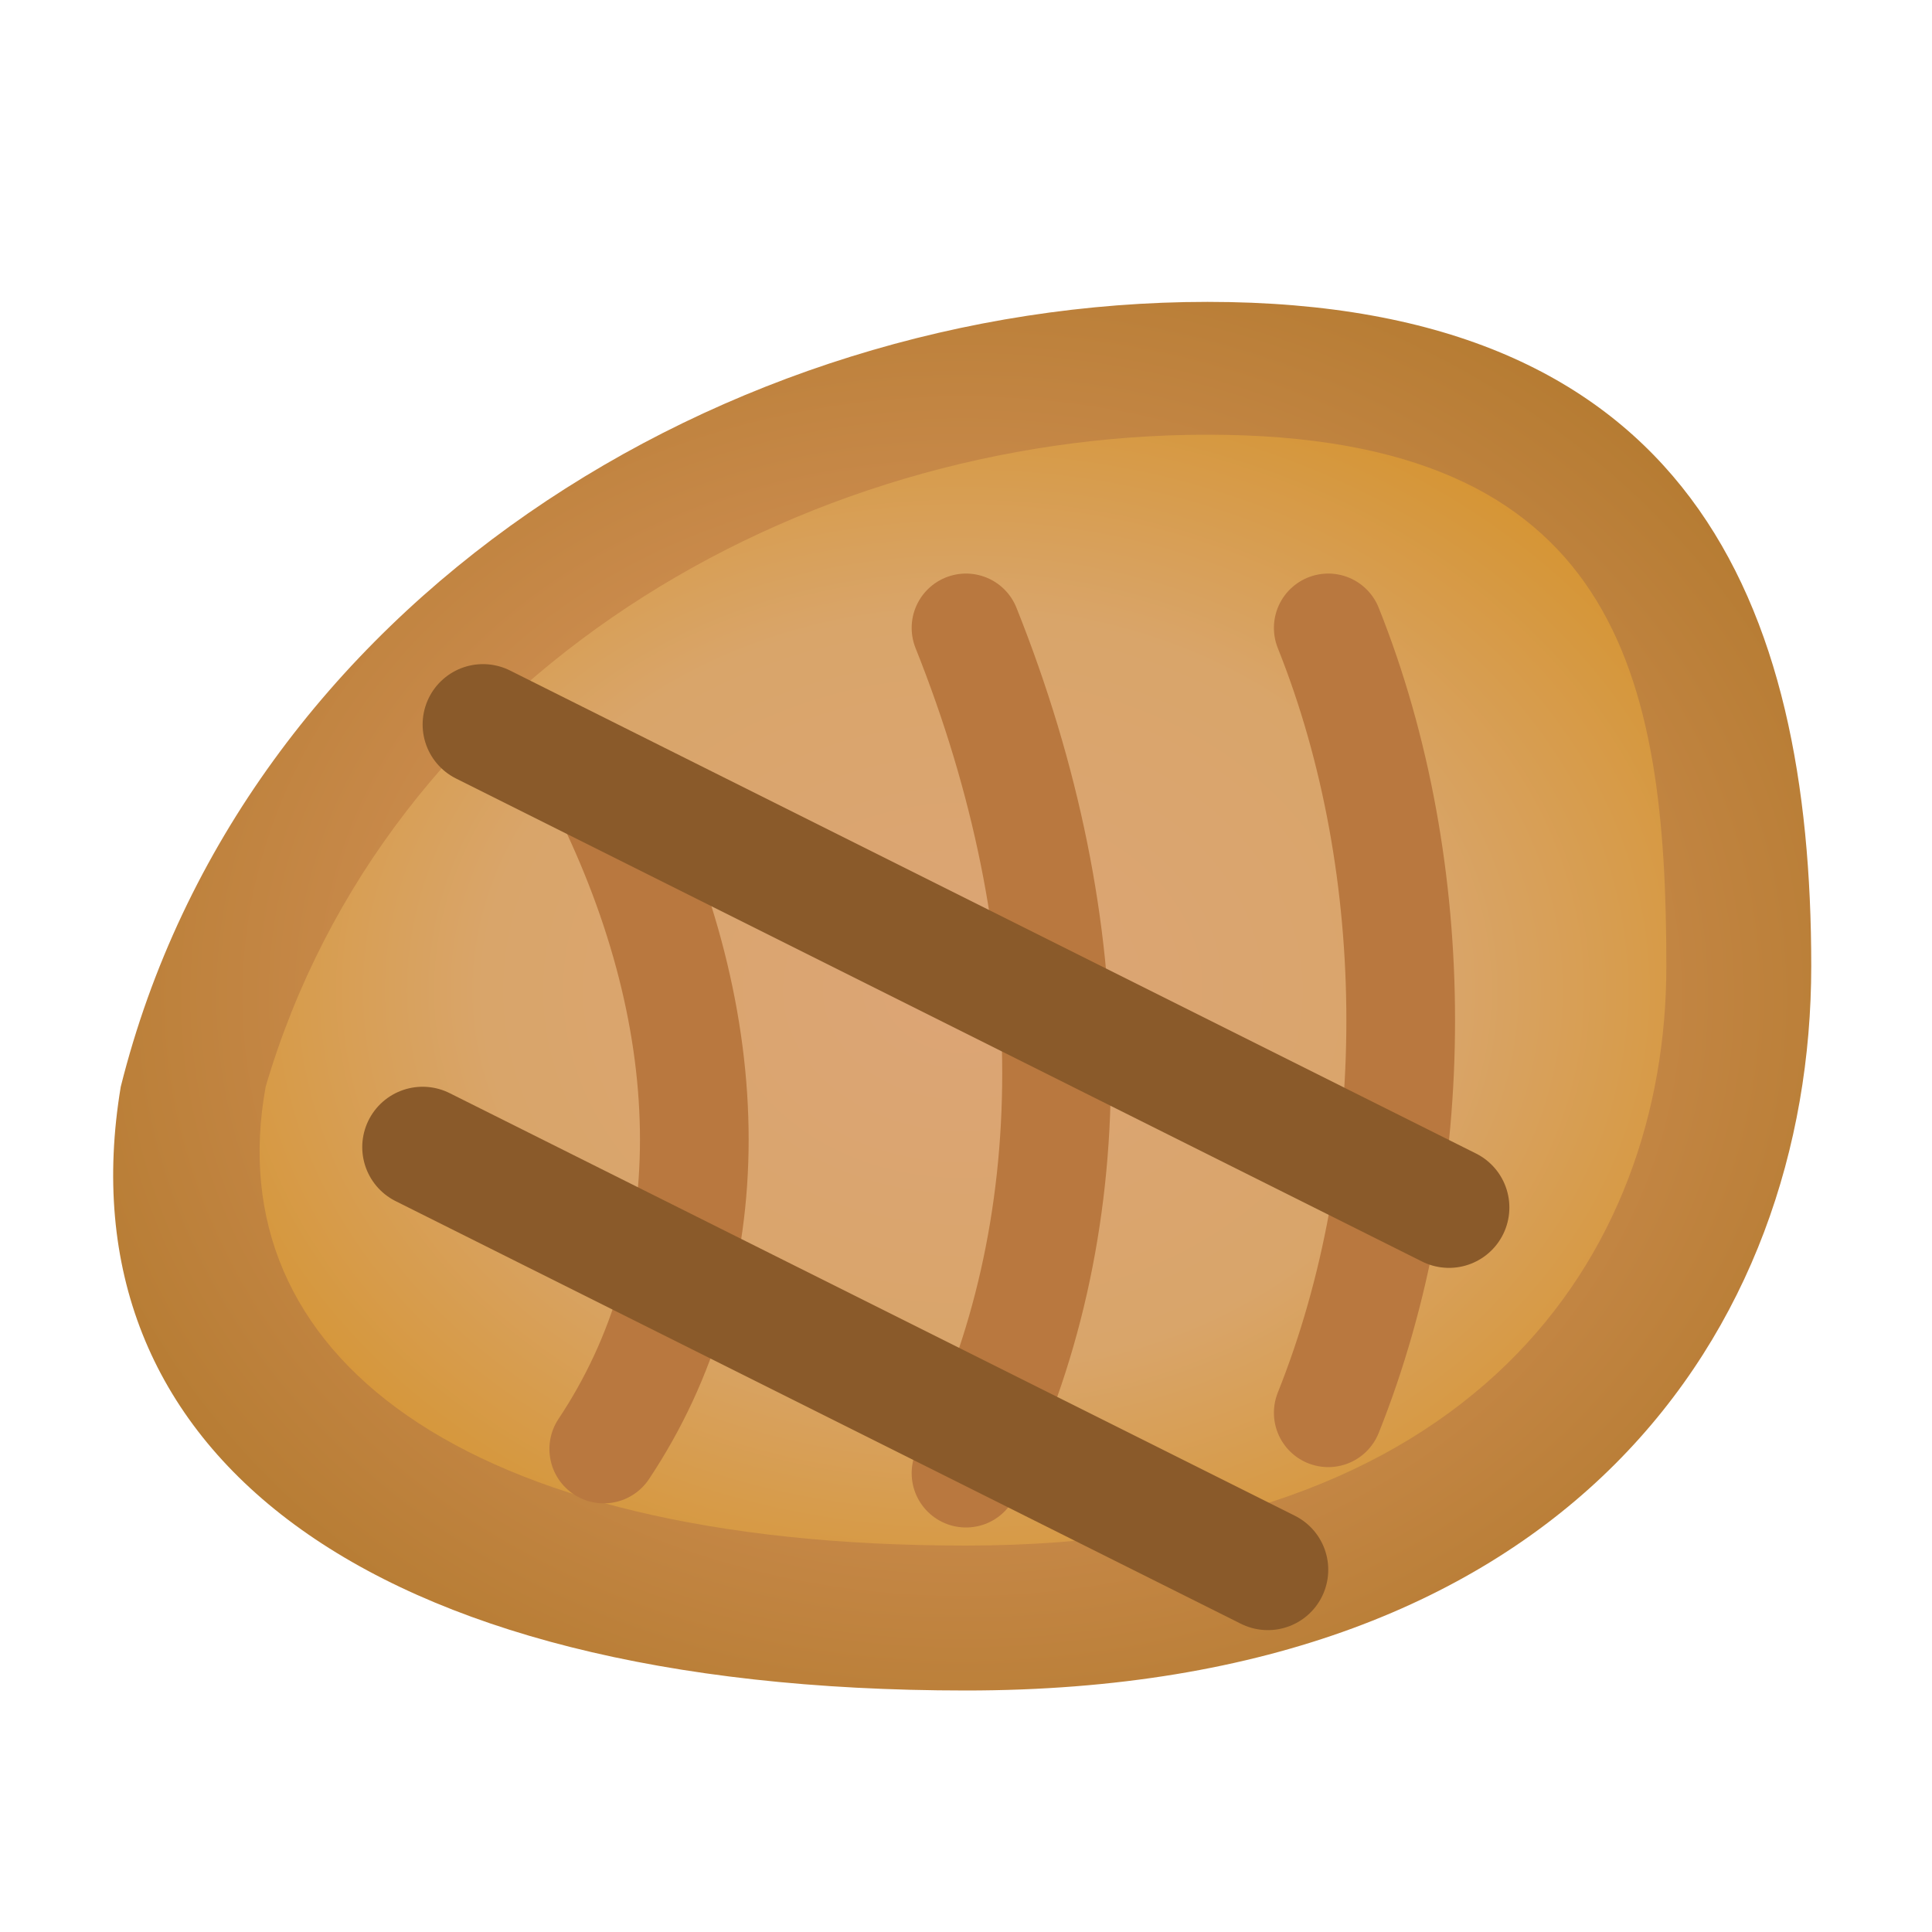
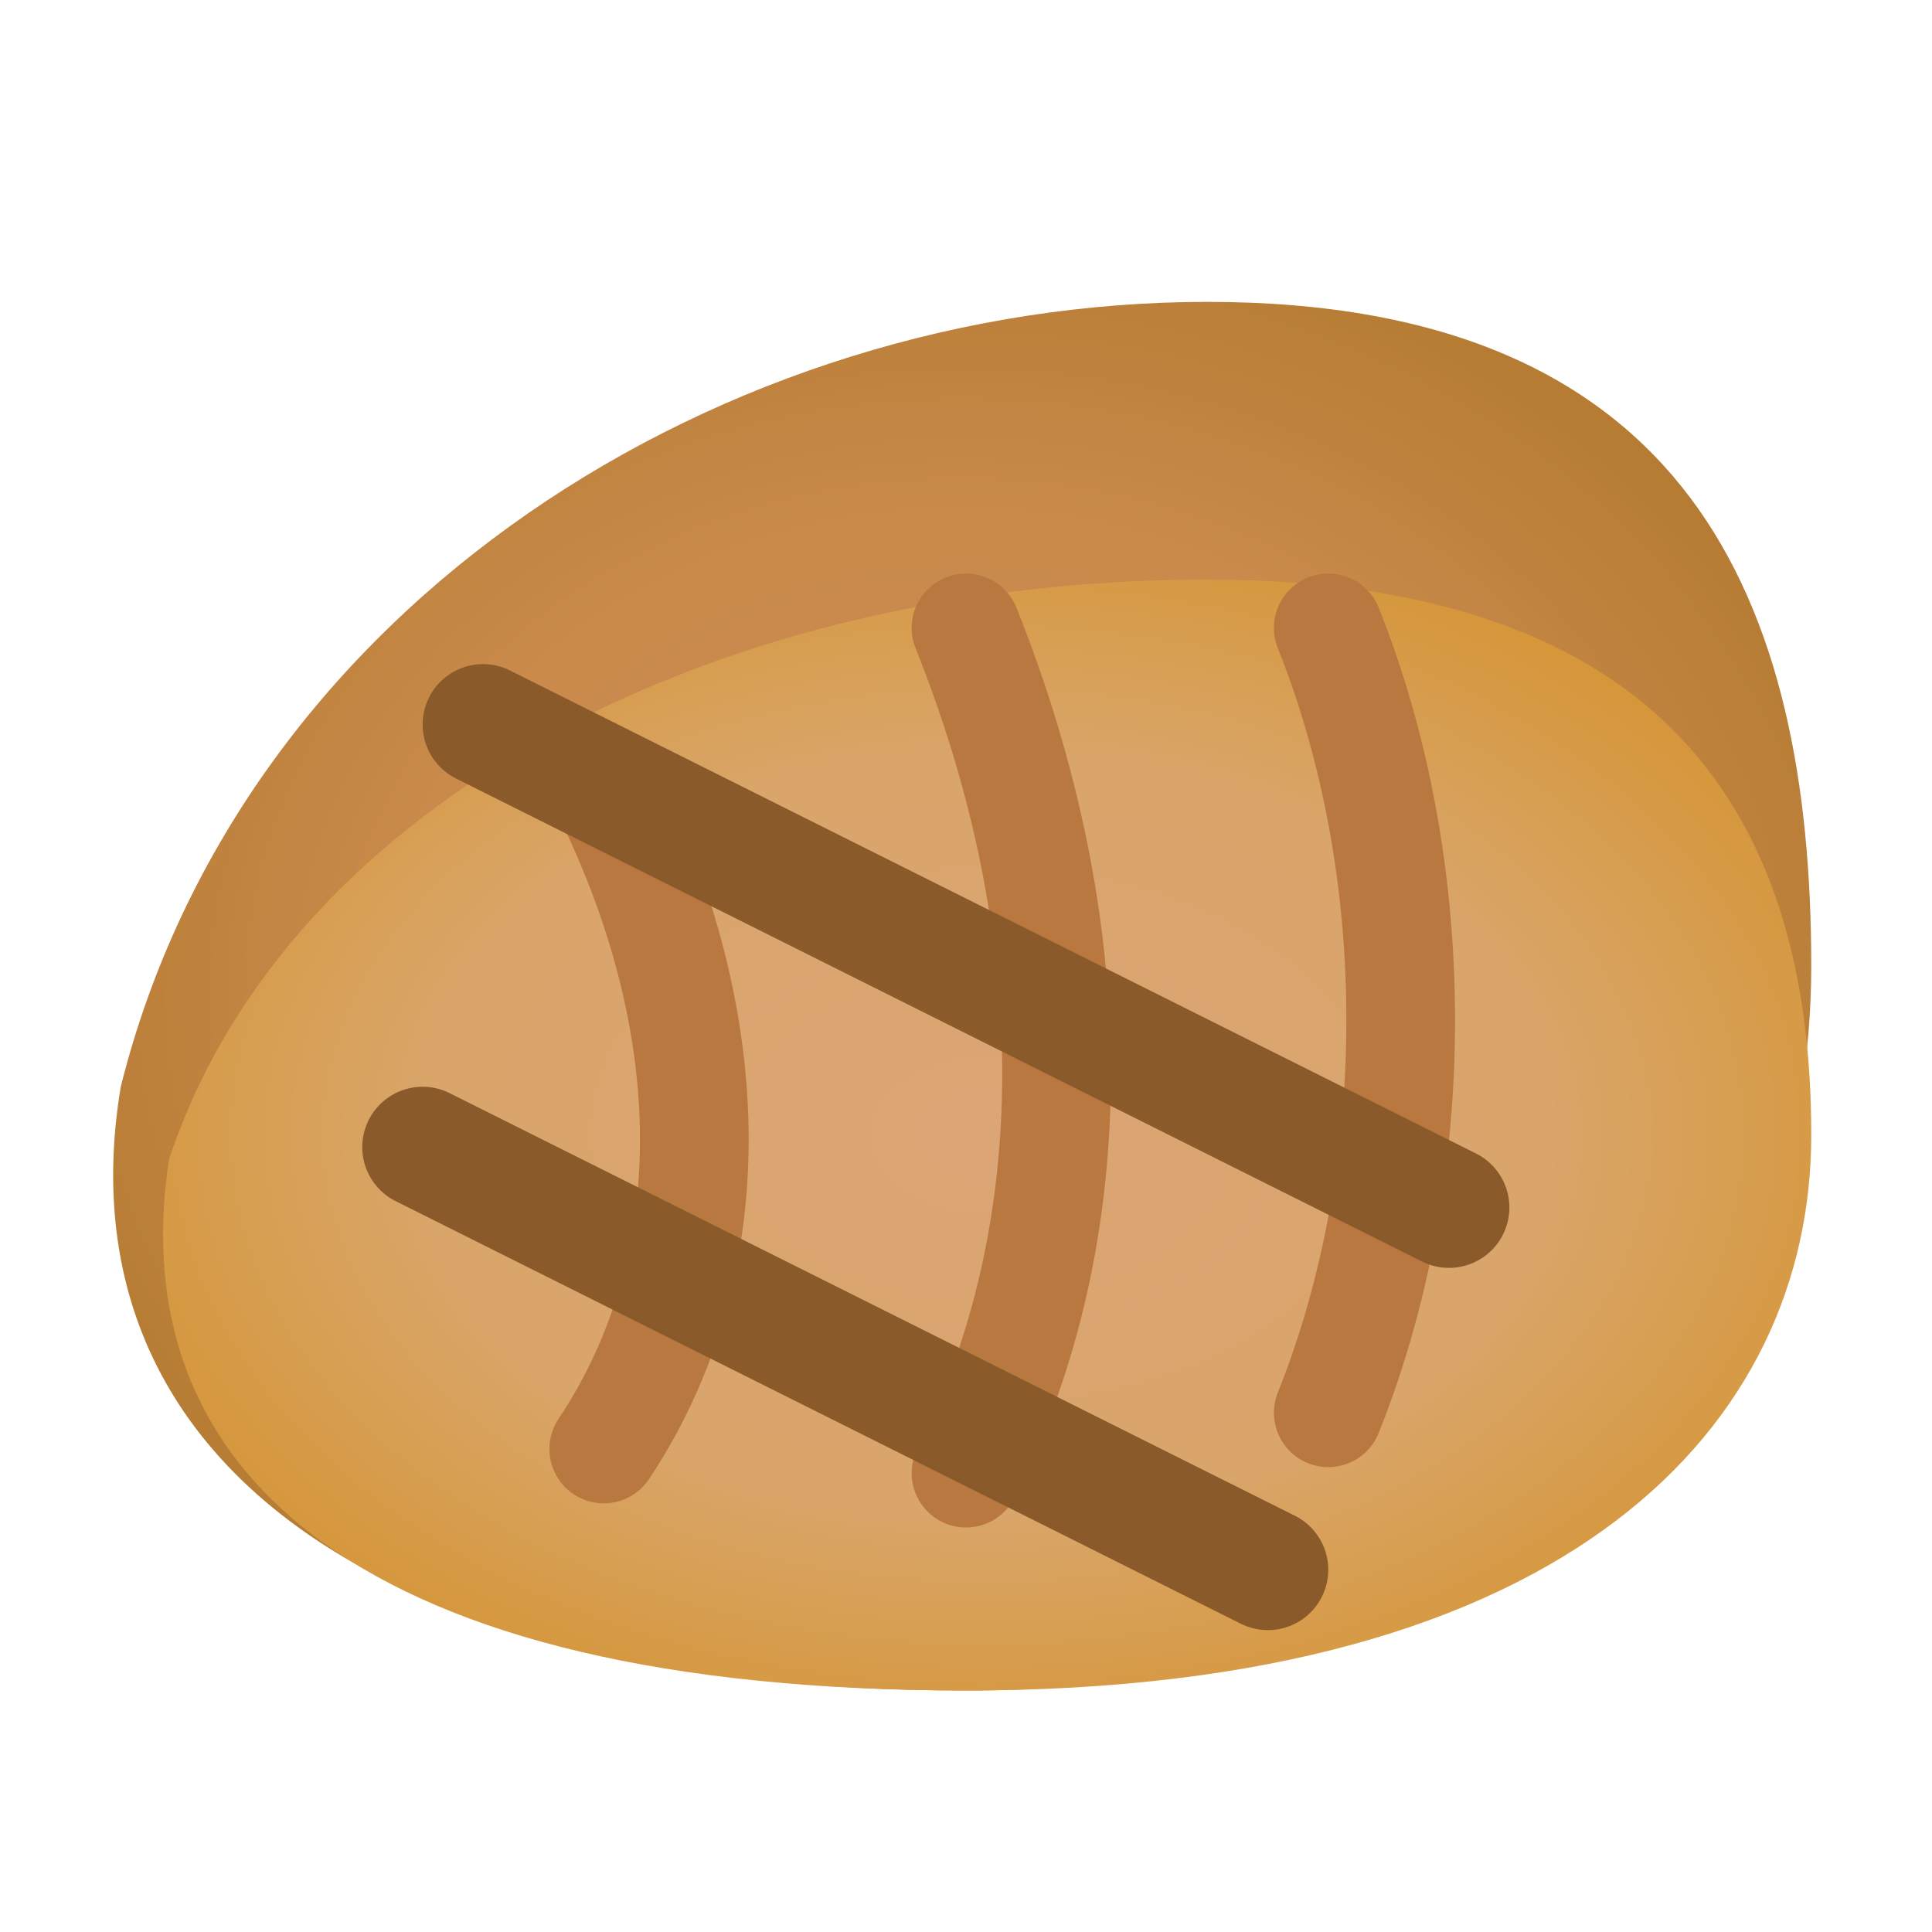
<svg xmlns="http://www.w3.org/2000/svg" width="16" height="16" viewBox="0 0 16 16">
  <defs>
    <radialGradient id="pc98a4b" cx="0.5" cy="0.5" r="0.62">
      <stop offset="0" stop-color="#cd8b59" />
      <stop offset="0.55" stop-color="#c98a4b" />
      <stop offset="1" stop-color="#b1782c" />
    </radialGradient>
    <radialGradient id="pd9a56a" cx="0.5" cy="0.5" r="0.62">
      <stop offset="0" stop-color="#dca576" />
      <stop offset="0.55" stop-color="#d9a56a" />
      <stop offset="1" stop-color="#d5932e" />
    </radialGradient>
  </defs>
  <path d="M1 9c1-4 5-6.5 9-6.5s5 2.5 5 5.5-2 6-7 6-7.5-2-7-5Z" fill="url(#pc98a4b)" />
-   <path d="M2.2 9c1-3.4 4.4-5.4 7.8-5.4s3.8 2 3.8 4.4-1.6 4.8-5.8 4.8-6.2-1.6-5.8-3.8Z" fill="url(#pd9a56a)" />
+   <path d="M1.4 9.6c1-3 4.6-4.8 8.6-4.8s5 2.2 5 4.6-2 4.6-7 4.6-7-1.8-6.6-4.4Z" fill="url(#pd9a56a)" />
  <path d="M5 6.5c1 2 1 4 0 5.5M8 5.2c1 2.5 1 5 0 7M11 5.2c.8 2 .8 4.5 0 6.5" stroke="#b9783f" stroke-width="0.9" fill="none" stroke-linecap="round" />
  <path d="M4 6l8 4M3.5 9.5l7 3.5" stroke="#8a5a2a" stroke-width="1" stroke-linecap="round" />
</svg>
